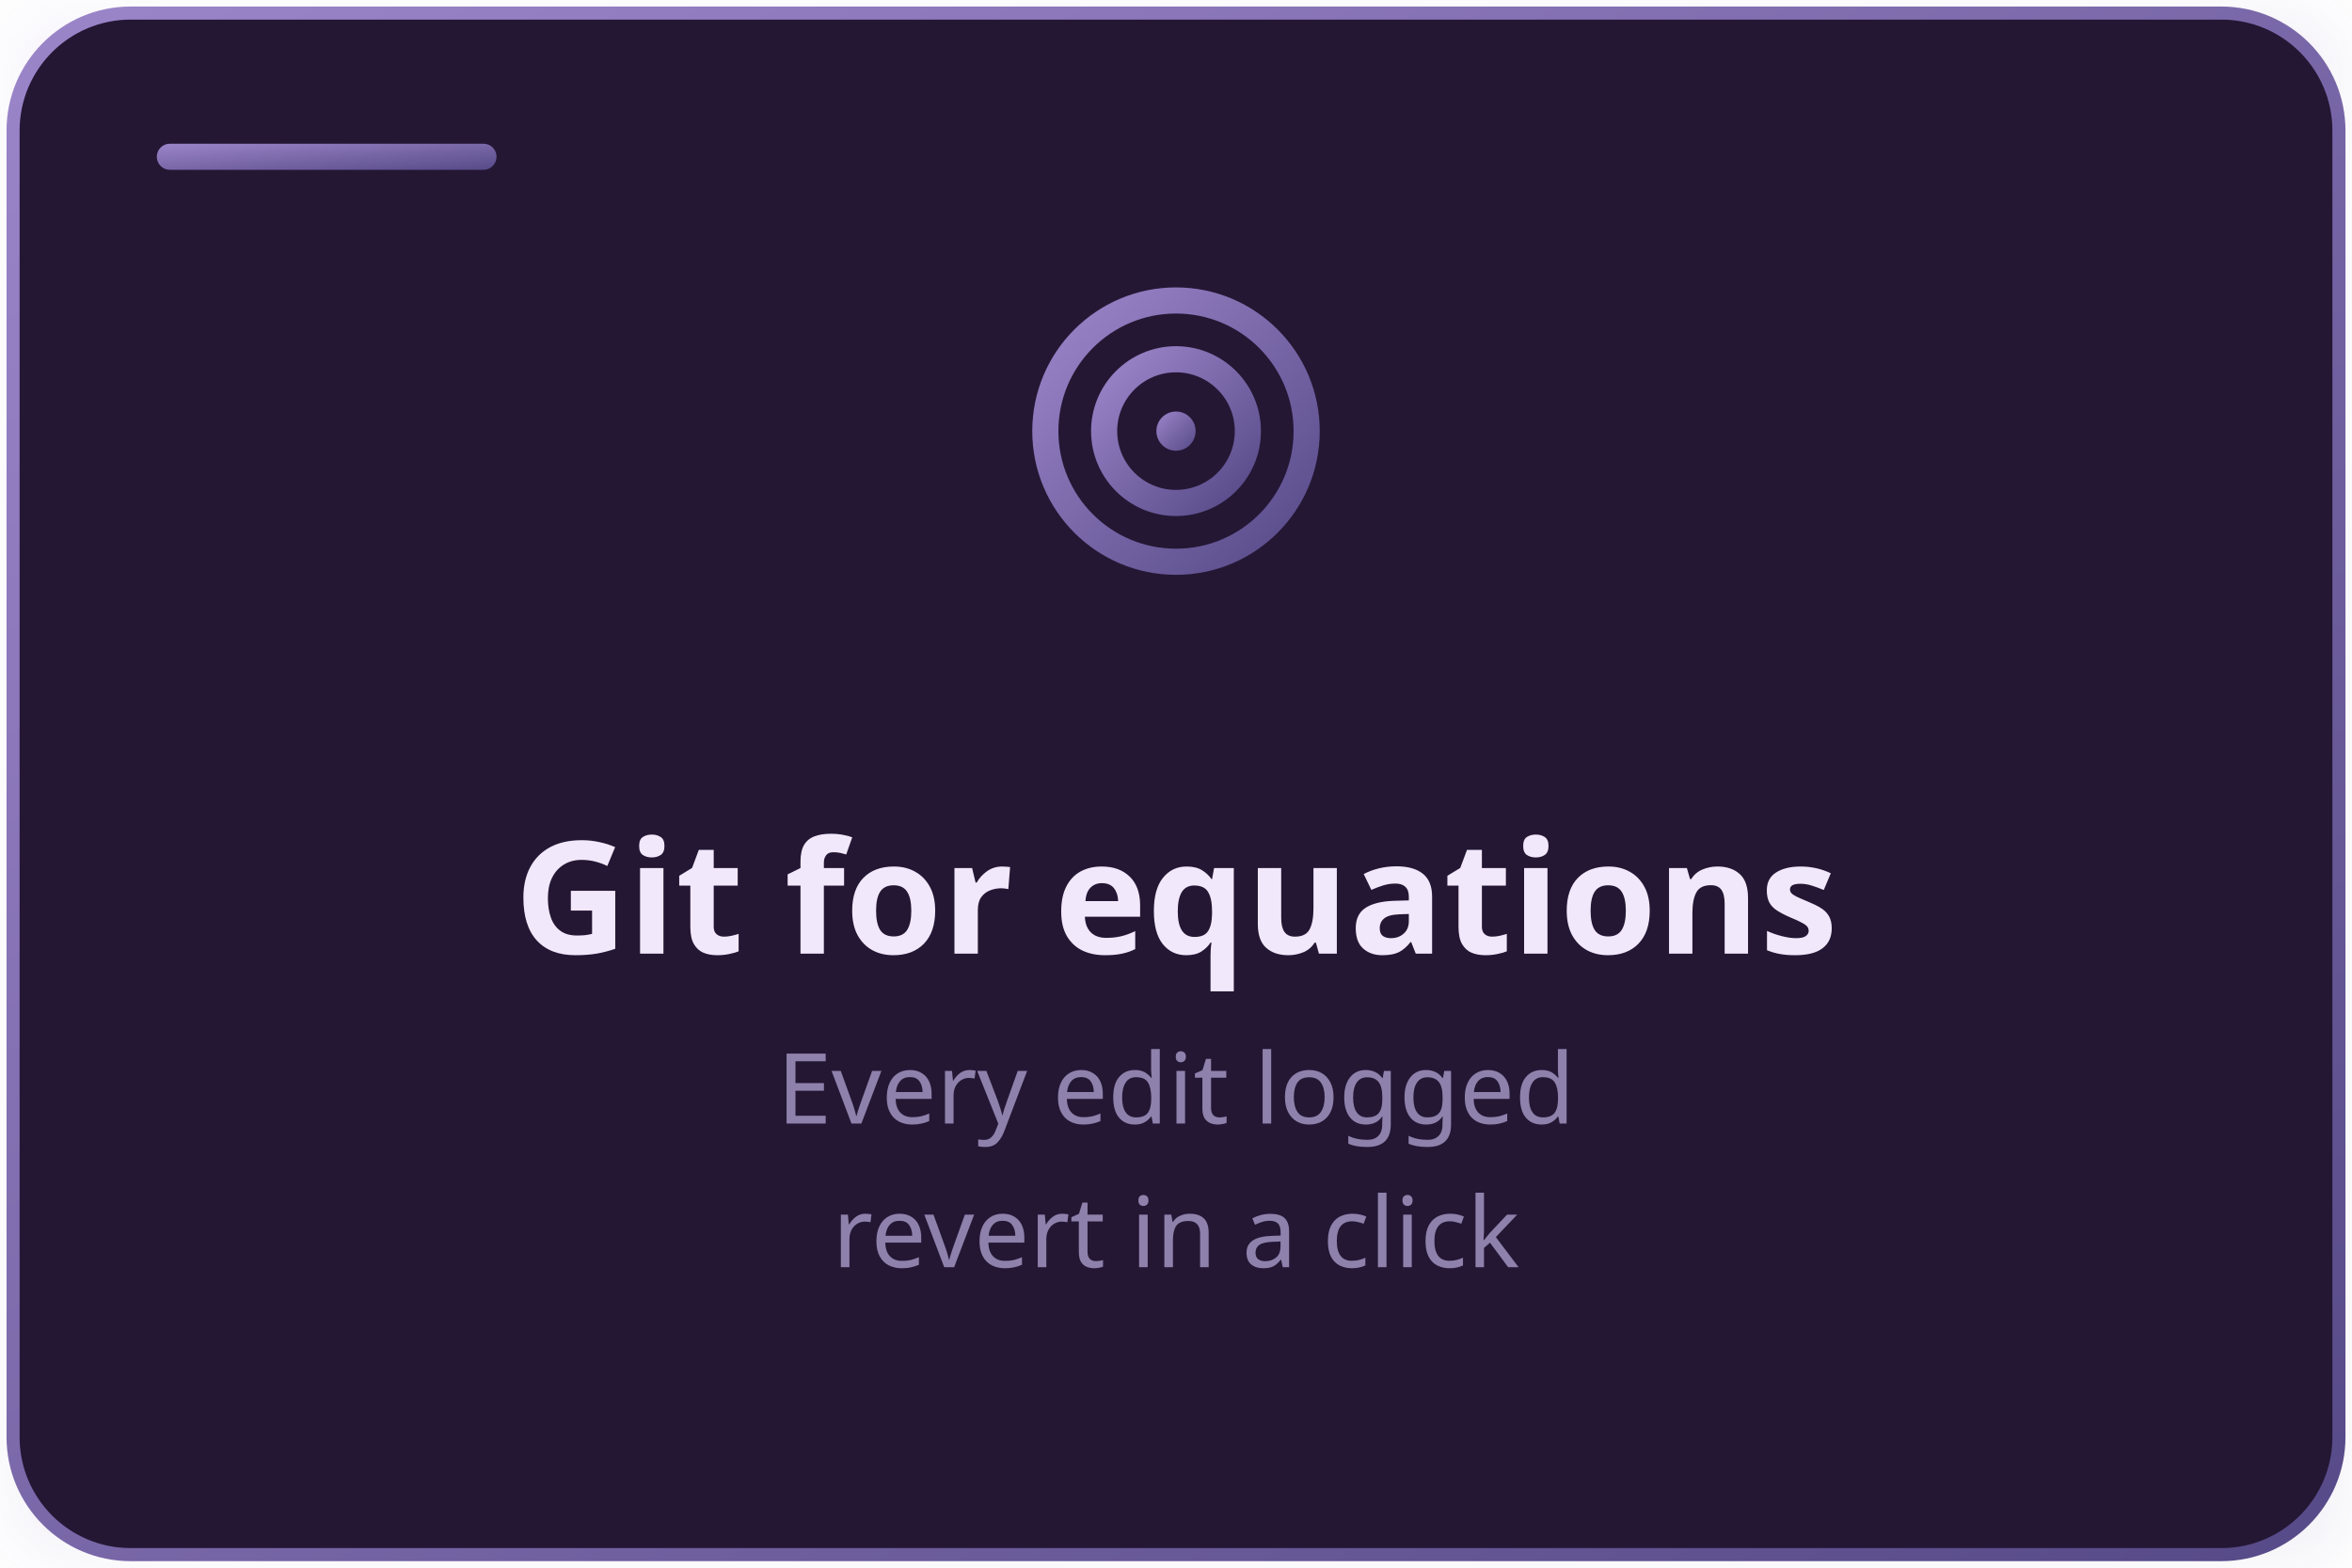
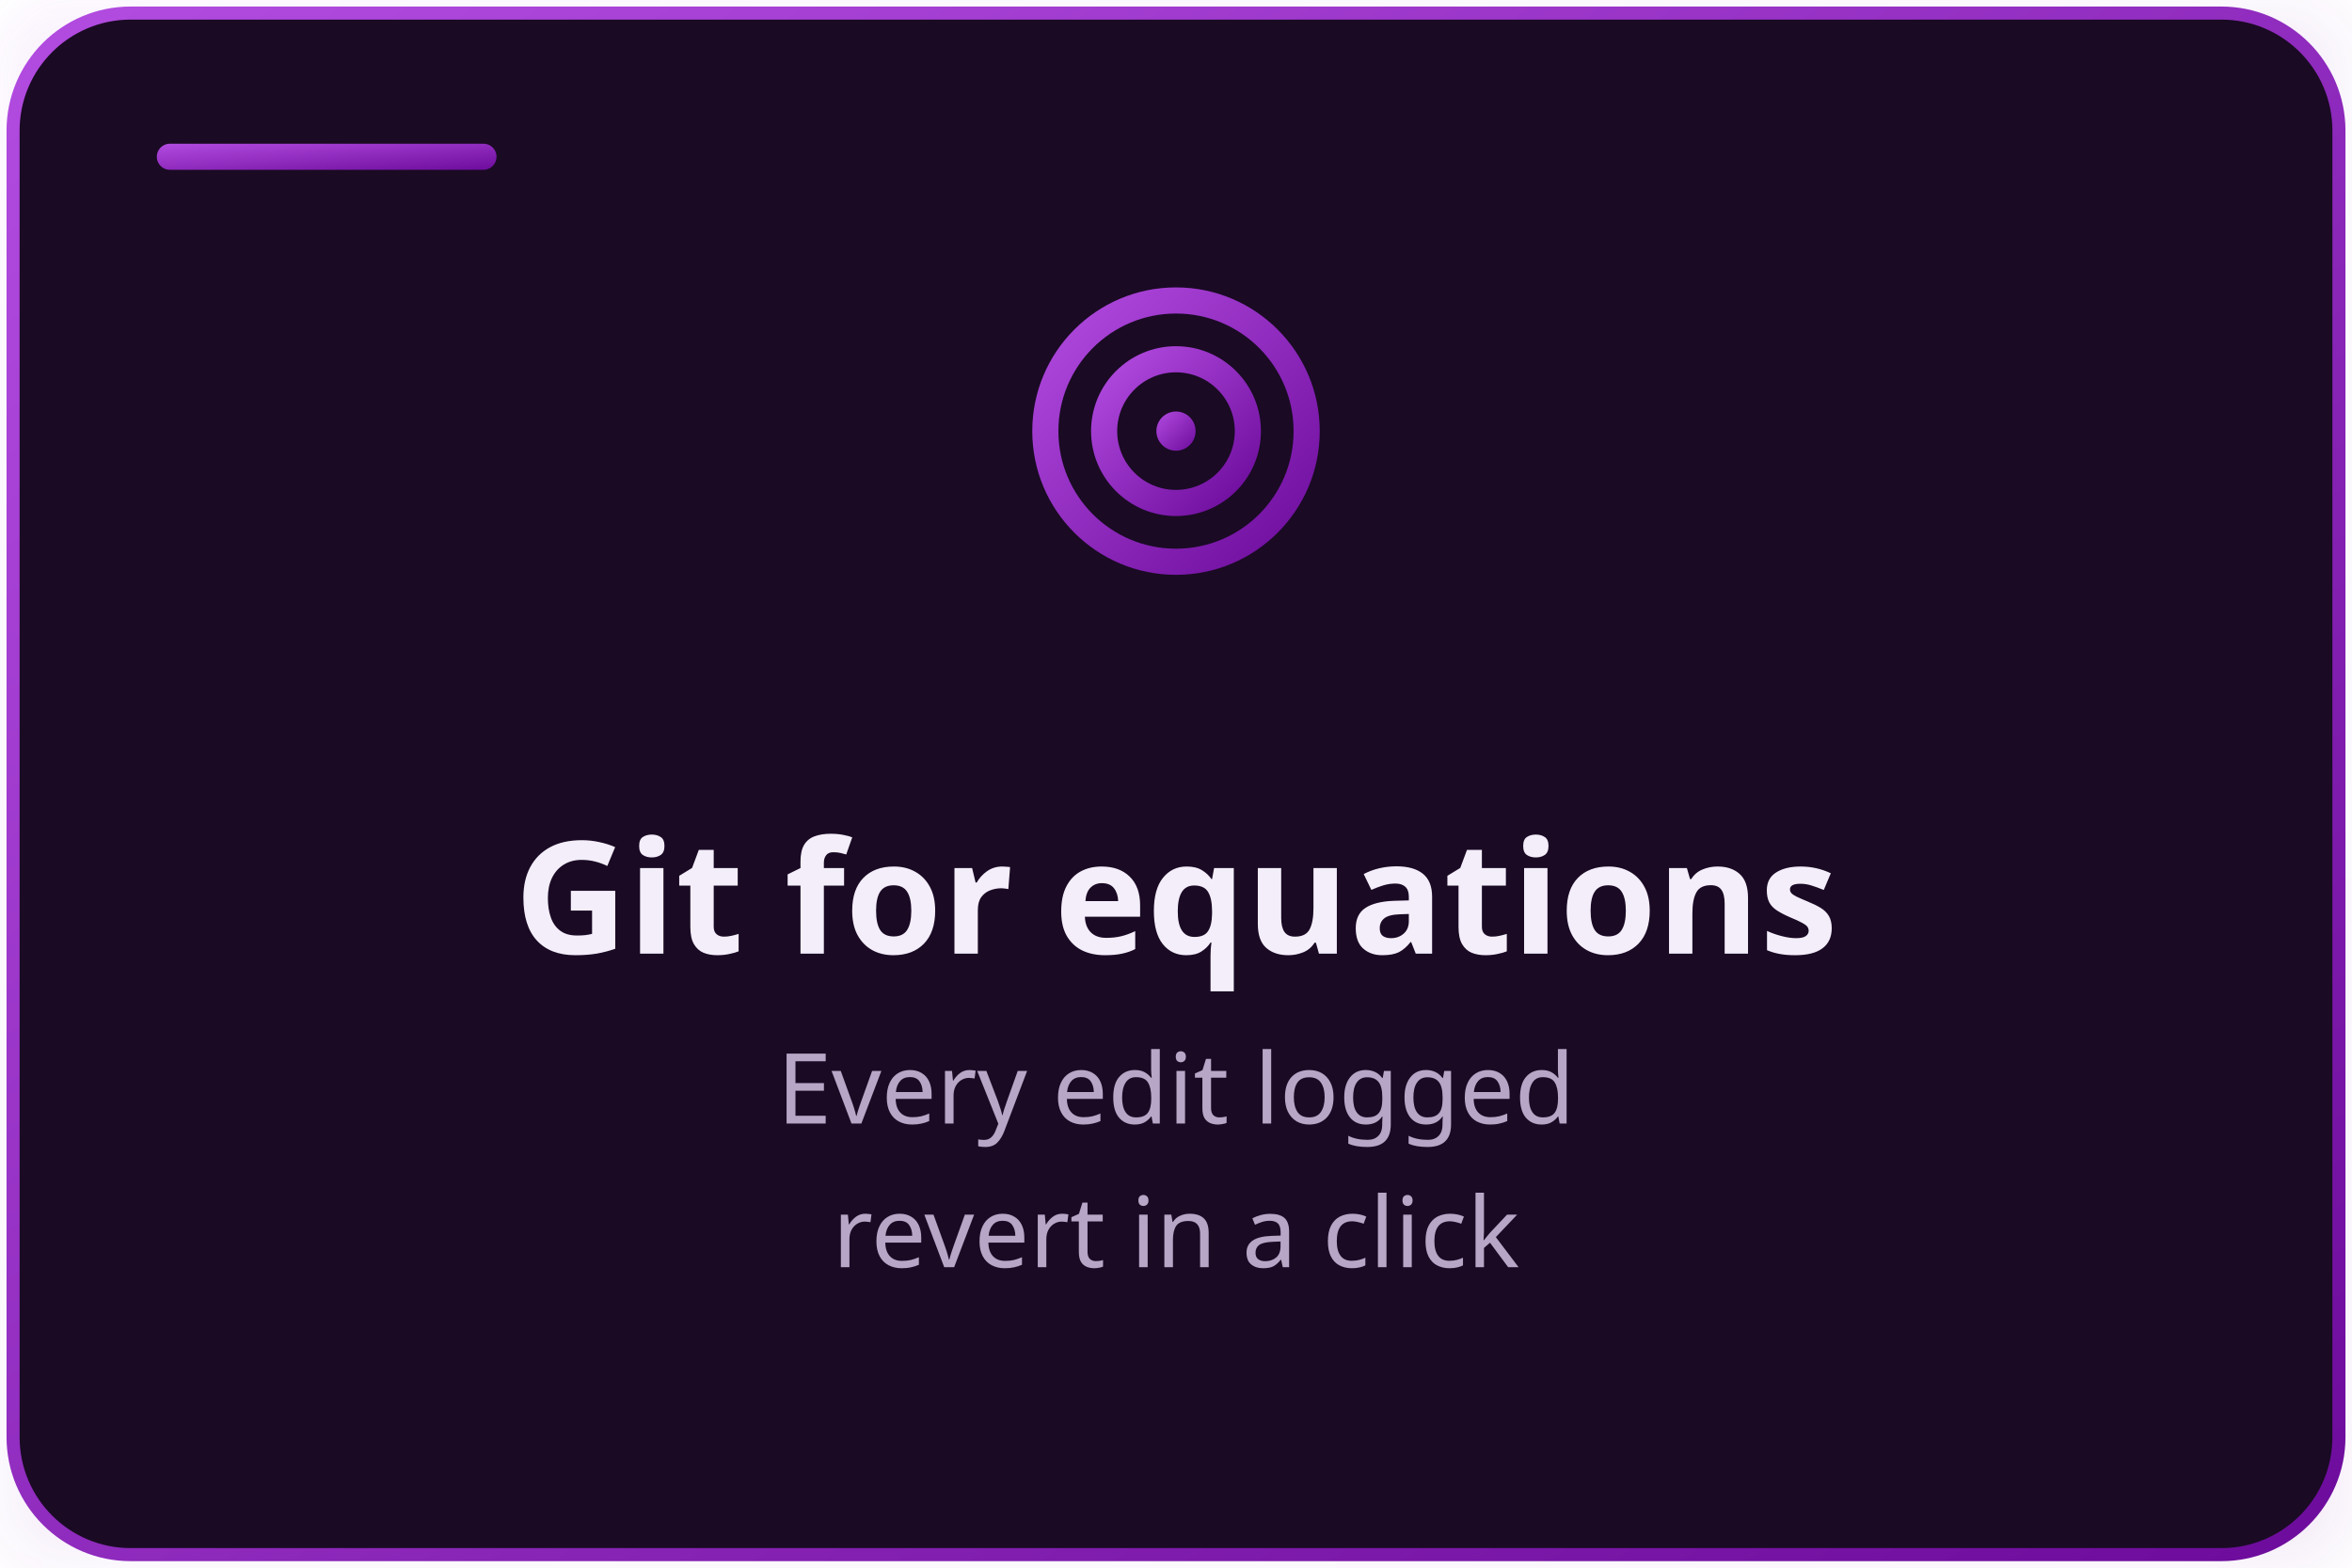
<svg xmlns="http://www.w3.org/2000/svg" viewBox="0 0 360 240" width="360" height="240" role="img" aria-label="Git for equations">
  <defs>
    <linearGradient id="g" x1="0" y1="0" x2="1" y2="1">
-       <stop offset="0" stop-color="#9B85C9" />
-       <stop offset="1" stop-color="#574A88" />
+       <stop offset="0" stop-color="#B24BE0" />
+       <stop offset="1" stop-color="#6D0C9C" />
    </linearGradient>
    <filter id="glow" x="-40%" y="-40%" width="180%" height="180%">
      <feGaussianBlur stdDeviation="7" />
    </filter>
  </defs>
  <rect x="2" y="2" width="356" height="236" rx="18" fill="none" stroke="url(#g)" stroke-width="2.5" filter="url(#glow)" opacity="0.5">
    <animate attributeName="opacity" values="0.25;0.7;0.25" dur="3.6s" repeatCount="indefinite" />
  </rect>
-   <rect x="2" y="2" width="356" height="236" rx="18" fill="#241734" stroke="url(#g)" stroke-width="2" />
+   <rect x="2" y="2" width="356" height="236" rx="18" fill="#1A0A24" stroke="url(#g)" stroke-width="2" />
  <rect x="24" y="22" width="52" height="4" rx="2" fill="url(#g)" />
  <g transform="translate(180 66)" fill="none" stroke="url(#g)" stroke-width="4" stroke-linecap="round" stroke-linejoin="round">
    <circle cx="0" cy="0" r="20" />
    <circle cx="0" cy="0" r="11" />
    <circle cx="0" cy="0" r="3" fill="url(#g)" stroke="none" />
  </g>
-   <text x="180" y="146" text-anchor="middle" fill="#F1E8FB" font-family="'Trebuchet MS','Segoe UI',system-ui,sans-serif" font-weight="700" font-size="24">Git for equations</text>
-   <text x="180" y="172" text-anchor="middle" fill="#8E82AC" font-family="'Trebuchet MS','Segoe UI',system-ui,sans-serif" font-size="15">Every edit logged</text>
-   <text x="180" y="194" text-anchor="middle" fill="#8E82AC" font-family="'Trebuchet MS','Segoe UI',system-ui,sans-serif" font-size="15">revert in a click</text>
+   <text x="180" y="146" text-anchor="middle" fill="#F3EEFA" font-family="'Trebuchet MS','Segoe UI',system-ui,sans-serif" font-weight="700" font-size="24">Git for equations</text>
+   <text x="180" y="172" text-anchor="middle" fill="#B7A6C6" font-family="'Trebuchet MS','Segoe UI',system-ui,sans-serif" font-size="15">Every edit logged</text>
+   <text x="180" y="194" text-anchor="middle" fill="#B7A6C6" font-family="'Trebuchet MS','Segoe UI',system-ui,sans-serif" font-size="15">revert in a click</text>
</svg>
